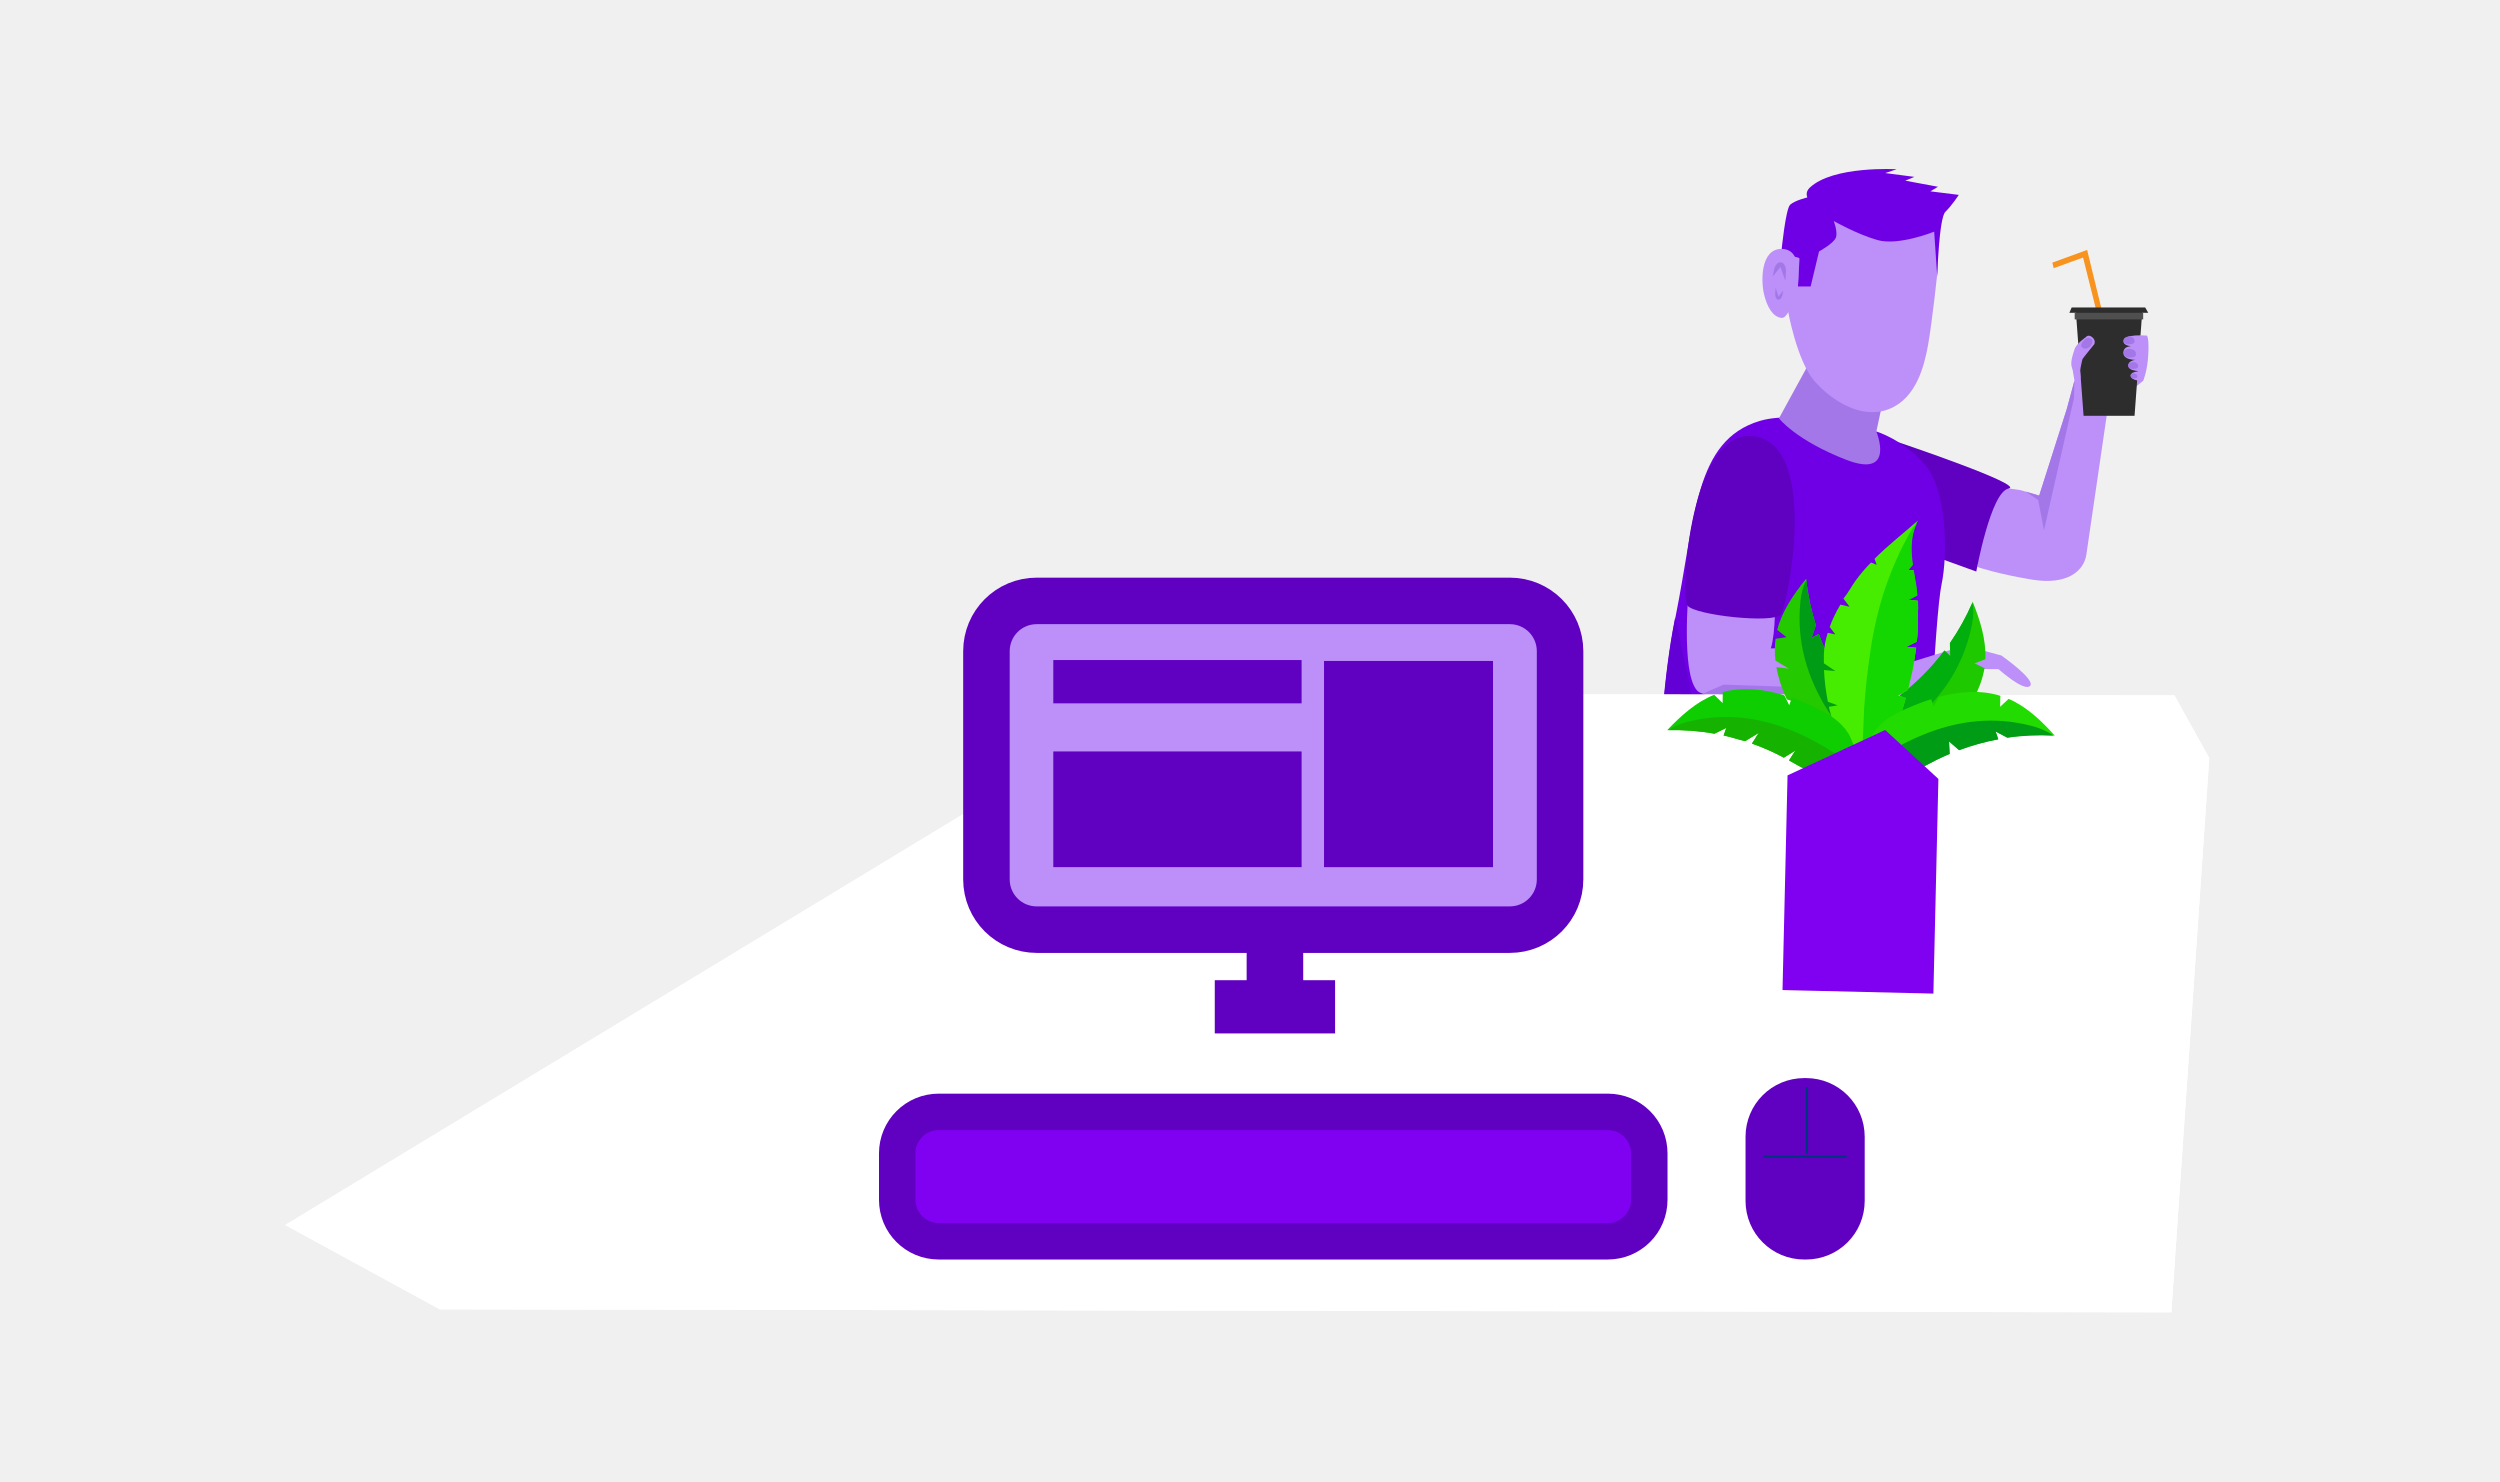
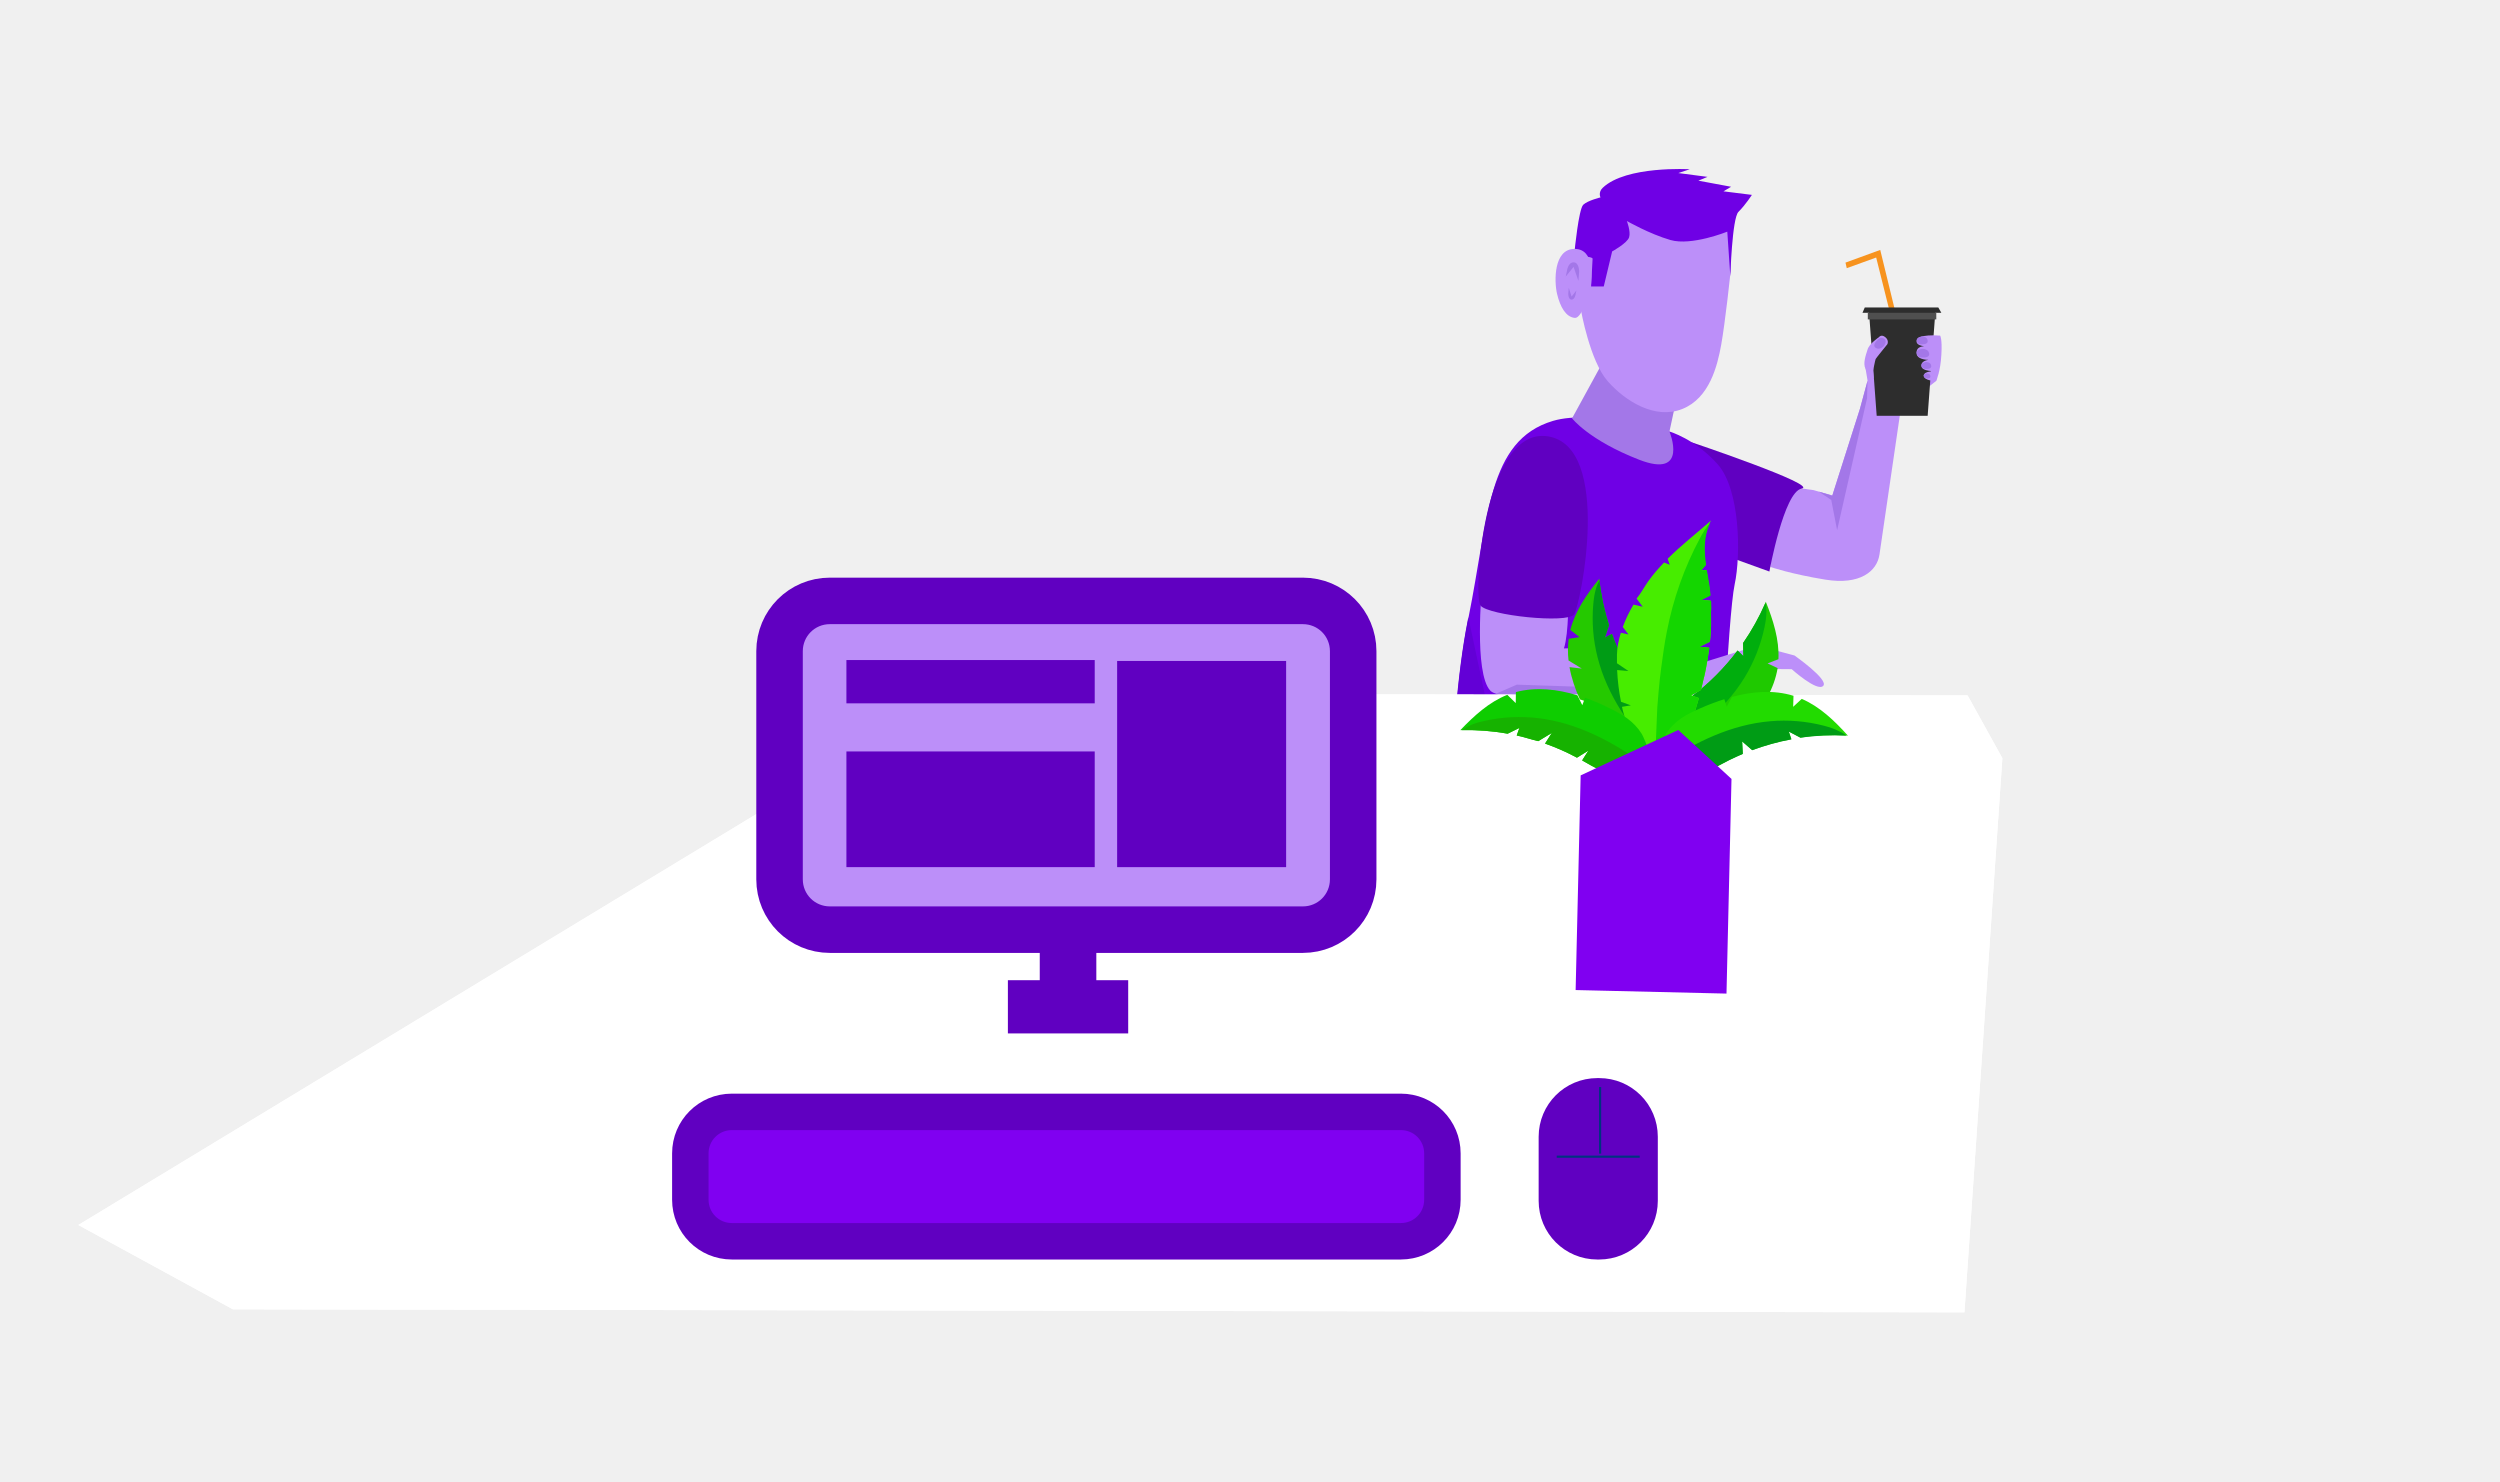
<svg xmlns="http://www.w3.org/2000/svg" xmlns:ns1="http://www.openswatchbook.org/uri/2009/osb" width="108.704mm" height="64.413mm" viewBox="0 0 108.704 64.413" version="1.1" id="svg8">
  <defs id="defs2">
    <linearGradient id="linearGradient3272" ns1:paint="solid">
      <stop style="stop-color:#808000;stop-opacity:1;" offset="0" id="stop3270" />
    </linearGradient>
    <clipPath clipPathUnits="userSpaceOnUse" id="clipPath1593">
      <path style="fill:none;stroke:#000000;stroke-width:1.852px;stroke-linecap:butt;stroke-linejoin:miter;stroke-opacity:1" d="M -115.631,674.623 286.731,265.636 659.526,697.004 Z" id="path1595" clip-path="none" />
    </clipPath>
  </defs>
  <g id="layer1" transform="translate(-52.35243,-45.69407)">
-     <g id="g1678" transform="matrix(0.7718135,0,0,0.7718135,24.34846,17.7758)">
+     <g id="g1678" transform="matrix(0.7718135,0,0,0.7718135,15.35262,17.7758)">
      <g transform="matrix(0.09307441,0,0,0.09307441,147.4736,75.23665)" id="g1569">
        <g clip-path="url(#clipPath1593)" transform="matrix(1.535252,0,0,1.535252,-470.1999,-921.8416)" id="g1368">
          <g id="g1364">
-             <polygon style="fill:#f7931e" points="349.4,428.6 337.8,432.8 337.3,430.6 351,425.6 356.9,449.8 354.7,449.8 " id="polygon1282" />
+             <polygon style="fill:#f7931e" points="337.8,432.8 337.3,430.6 351,425.6 356.9,449.8 354.7,449.8 349.4,428.6 " id="polygon1282" />
            <g id="g1362">
              <g id="g1338">
                <path style="fill:#bc8ff9" d="m 375.1,466.9 c -0.3,6.4 -2,10.3 -2,10.3 l -14,11.1 c 0,0 -7.4,50.7 -8.4,57.4 -1,6.7 -7.8,12.1 -21.3,9.9 -13.6,-2.2 -21.7,-5 -21.7,-5 l 2.7,-32.3 14.3,2 2.1,0.6 5.3,1.5 10.9,-34.2 3,-11.1 -0.8,-4.8 11.5,-2.7 13,-7.3 4.9,-2.9 c 0,0 0.9,1.1 0.5,7.5 z" id="path1284" />
                <path style="fill:#6000c1" d="m 276.5,501.4 c 0,0 50.5,17 43.5,18.3 -7,1.3 -12.7,32.7 -12.7,32.7 l -27.7,-10 z" id="path1286" />
                <g id="g1296">
                  <path style="fill:#6f00e5" d="m 385,699 c -0.1,11 -24.4,171.5 -24.4,171.5 l -26.6,-1 c 0,0 16.7,-139.6 16.7,-152.5 0,-13.2 -9.9,-26.1 -9.9,-26.1 0,0 0,18.6 0,26.1 0,7.5 -24.3,153 -24.3,153 l -21.7,1.5 v 0 L 288,872 c 0,0 13.8,-131.5 14,-144.5 0.2,-13 -8,-26.2 -25.5,-27.5 -17.5,-1.3 -55.5,5 -77.3,1.1 -21.9,-3.9 -18.7,-89.2 -10.8,-129.1 0.1,-0.5 0.2,-1.1 0.3,-1.6 7.9,-39.2 7.4,-69.7 33.3,-77.4 15.9,-4.7 45.9,4.2 45.9,4.2 0,0 10.1,2.9 19,12.9 8.9,10 9.2,35.9 6.7,47.4 -2.5,11.5 -6.9,92 -3.1,98.1 3.9,6.2 52.4,10.8 68.6,17.4 16.2,6.6 26,15 25.9,26 z" id="path1288" />
-                   <polygon style="fill:#6300d6" points="272.3,667.6 278.3,666.6 332,682 " id="polygon1290" />
+                   <polygon style="fill:#6300d6" points="278.3,666.6 332,682 272.3,667.6 " id="polygon1290" />
                  <path style="fill:#6300d6" d="m 267.6,665.1 c 22.4,-5.4 24.7,-7.1 24.7,-7.1 l -65.1,11.6 c 0.1,0 18.1,0.9 40.4,-4.5 z" id="path1292" />
                  <path style="fill:#6300d6" d="m 320.5,737 c -2,9.2 -11,50.8 -11,50.8 l -14.7,83.8 v 0 L 288,872 c 0,0 13.8,-131.5 14,-144.5 0,-3 -0.4,-6.1 -1.3,-9 -1.9,-6.3 -6,-11.9 -12.5,-15.3 -3.3,-1.7 -7.2,-2.9 -11.8,-3.2 -17.5,-1.3 -55.5,5 -77.3,1.1 -21.9,-3.9 -18.7,-89.2 -10.8,-129.1 0.1,-0.5 0.2,-1.1 0.3,-1.6 l 12.7,59.6 20.2,14.5 -19.5,-1.8 15.5,6.3 H 203 l 11.1,13.8 20.6,6.6 -18.9,9.4 33.4,1.2 12.2,-4.3 -6.4,4.8 18.2,1.5 14.3,-4.5 -3.2,6.5 c 0,0 2.9,2.4 6.8,3.3 3.8,0.8 25.4,5.3 28.1,9.9 2.8,4.6 3.3,30.6 1.3,39.8 z" id="path1294" />
                </g>
                <path style="fill:#bc8ff9" d="m 328.5,597.5 c -2.4,2.4 -12.4,-6.6 -12.4,-6.6 l -12.5,-0.1 c 0,0 -7.8,7 -13.7,9.8 -5.9,2.9 -9,1.5 -9,1.5 0,0 -0.2,0 -0.5,0 -6.4,0.3 -68.1,3.4 -81.1,-1.6 -0.9,-0.3 -1.6,-0.7 -2,-1.1 -6.6,-6.9 -3.3,-41.2 -3.3,-41.2 l 34,3.7 c 0,0 0.3,14.6 -1.7,20.8 13.5,-0.6 54.7,5.6 54.7,5.6 l 21.6,-6.7 14.6,3.9 c 0.1,0.1 13.7,9.6 11.3,12 z" id="path1298" />
                <path style="fill:#6000c1" d="m 220,499.1 c 25.5,4.1 12.9,66.4 10.3,70.2 -2.6,3.7 -33.9,0.4 -36.9,-3.5 -3,-3.9 1.1,-70.7 26.6,-66.7 z" id="path1300" />
                <path style="fill:#a377e8" d="m 243.5,466.4 -14,25.6 c 0,0 6.6,8.6 26.4,16.3 19.8,7.7 12,-11.1 12,-11.1 l 3.7,-17.2 z" id="path1302" />
                <path style="fill:#bc8ff9" d="m 233,449.3 c 0,0 3.5,20 10.5,28 7,8 18.8,15.3 29.5,11 10.7,-4.3 13.8,-17 15.3,-25.3 1.5,-8.3 3.8,-29 3.8,-30.3 0,-1.3 -0.3,-15 0,-16.3 0.3,-1.3 -10.7,-10.5 -11,-11 -0.3,-0.5 -19.7,-1.7 -19.7,-1.7 l -15.2,1.7 -6.7,8.5 -6.7,22.9 v 12.5 z" id="path1304" />
                <path style="fill:#6f00e5" d="m 237,440 h 5 l 3.3,-13.8 c 0,0 6,-3.3 6.7,-5.6 0.7,-2.3 -0.9,-6.4 -0.9,-6.4 0,0 8.9,5.1 17.2,7.5 8.3,2.4 22.4,-3.3 22.4,-3.3 l 1.2,17.7 c 0,0 0.7,-23.1 3.2,-25.5 2.8,-2.8 5.3,-6.7 5.3,-6.7 l -11.2,-1.4 3,-1.8 -12.9,-2.4 3.6,-1.5 -11.5,-1.5 4.5,-1.5 c 0,0 -25.1,-1.5 -34.3,7.3 -1.9,1.8 -0.9,3.8 -0.9,3.8 0,0 -5,1.2 -6.8,2.9 -1.8,1.8 -3.4,18.2 -3.4,18.2 l 4.9,2.3 c 0,0 1.8,0.1 2.2,0.7" id="path1306" />
                <g id="g1314">
                  <path style="fill:#bc8ff9" d="m 237,439 c 0,-1.5 1.8,-13.8 -6.5,-13.8 -8.3,0 -8.1,12.8 -6.9,17.8 1.2,5 3.4,9 6.9,9.4 3.5,0.4 6.5,-13.4 6.5,-13.4 z" id="path1308" />
                  <path style="fill:#a377e8" d="m 227,436.1 3.1,-3.8 1.9,5.5 0.3,-3.7 c 0,0 0,-3.6 -2.2,-3.6 -2.2,0 -2.6,3.3 -2.6,3.3 z" id="path1310" />
                  <path style="fill:#a377e8" d="m 231.2,441.6 -1.9,2.4 -1.1,-3.5 -0.2,2.4 c 0,0 0,2.3 1.3,2.3 1.3,0 1.6,-2.1 1.6,-2.1 z" id="path1312" />
                </g>
-                 <polygon style="fill:#2d2d2d" points="369.7,491 349.6,491 346.6,450.4 344,450.4 344.9,448.3 373.9,448.3 375.1,450.4 372.7,450.4 " id="polygon1316" />
-                 <polygon style="fill:#a377e8" points="346,477.2 345.8,484.1 334,536.1 331.7,524.2 326.8,520.9 332.1,522.5 343,488.3 " id="polygon1318" />
+                 <polygon style="fill:#2d2d2d" points="349.6,491 346.6,450.4 344,450.4 344.9,448.3 373.9,448.3 375.1,450.4 372.7,450.4 369.7,491 " id="polygon1316" />
+                 <polygon style="fill:#a377e8" points="326.8,520.9 332.1,522.5 343,488.3 346,477.2 345.8,484.1 334,536.1 331.7,524.2 " id="polygon1318" />
                <g id="g1334">
                  <path style="fill:#bc8ff9" d="m 346,464.9 c 0.6,-2.3 4.5,-4.9 4.5,-4.9 0,0 0.9,-1.3 2.5,0 1.6,1.3 0.8,2.8 0.8,2.8 0,0 -4.4,5.4 -4.6,5.8 -0.2,0.4 -1,4.6 -1,4.6 l 0.2,3 c 0,0 -2.1,-1.6 -3.2,-3.7 -1.1,-2.1 0.1,-5.4 0.8,-7.6 z" id="path1320" />
                  <path style="fill:#a377e8" d="m 349.2,464.2 c -1.6,-1.1 0.8,-3.2 0.8,-3.2 0,0 1,-1.3 2.5,-0.4 1.5,0.9 -0.1,2.9 -0.1,2.9 0,0 -1.6,1.8 -3.2,0.7 z" id="path1322" />
                  <path style="fill:#bc8ff9" d="m 374.6,459.4 c 0,0 -9.3,-0.9 -9.3,2.2 0,3.1 8.7,1.8 8.7,1.8 -3.6,0.5 -8.7,-1 -8.7,2.8 0,3.8 8.3,2.6 8.3,2.6 0,0 -6.1,-0.6 -6.4,2.2 -0.3,2.8 6.1,2.4 6.1,2.4 0,0 -5.2,-0.3 -5.1,1.8 0.1,2.1 4.8,2.1 4.8,2.1 z" id="path1324" />
                  <path style="fill:#a377e8" d="m 370.3,466.5 c 0.2,1.9 -2.9,1.5 -2.9,1.5 0,0 -1.6,0.1 -2,-1.6 -0.4,-1.7 2.3,-1.8 2.3,-1.8 0,0 2.4,0 2.6,1.9 z" id="path1326" />
                  <path style="fill:#a377e8" d="m 369.7,461.4 c 0.2,1.7 -2.6,1.4 -2.6,1.4 0,0 -1.5,0.1 -1.7,-1.4 -0.2,-1.5 2.1,-1.7 2.1,-1.7 0,0 2.1,0 2.2,1.7 z" id="path1328" />
                  <path style="fill:#a377e8" d="m 371.1,471.3 c 0.2,1.5 -2.3,1.2 -2.3,1.2 0,0 -1.3,0.1 -1.5,-1.2 -0.3,-1.3 1.8,-1.5 1.8,-1.5 0,0 1.9,0 2,1.5 z" id="path1330" />
                  <path style="fill:#a377e8" d="m 370.8,475.4 c 0.1,1.1 -1.6,0.8 -1.6,0.8 0,0 -0.9,0 -1.1,-0.9 -0.2,-0.9 1.3,-1 1.3,-1 0,0 1.3,0 1.4,1.1 z" id="path1332" />
                </g>
                <path style="fill:#a377e8" d="m 282.2,599.5 -1.7,2.7 c -6.4,0.3 -68.1,3.4 -81.1,-1.6 l 8.3,-3.6 z" id="path1336" />
              </g>
              <g id="g1360">
-                 <polygon style="fill:#bc8ff9" points="291,875 291,892 310.1,898.5 313,873.5 " id="polygon1340" />
-                 <polygon style="fill:#6300d6" points="284.2,877.5 322.3,877.5 319.6,866 287.1,866.6 " id="polygon1342" />
-                 <polygon style="fill:#bc8ff9" points="336,872.4 336,894 356,894 358,870.6 " id="polygon1344" />
-                 <polygon style="fill:#6300d6" points="328.2,873.5 366.3,873.5 363.6,862 331.1,862.6 " id="polygon1346" />
+                 <polygon style="fill:#bc8ff9" points="291,892 310.1,898.5 313,873.5 291,875 " id="polygon1340" />
+                 <polygon style="fill:#6300d6" points="322.3,877.5 319.6,866 287.1,866.6 284.2,877.5 " id="polygon1342" />
+                 <polygon style="fill:#bc8ff9" points="336,894 356,894 358,870.6 336,872.4 " id="polygon1344" />
+                 <polygon style="fill:#6300d6" points="366.3,873.5 363.6,862 331.1,862.6 328.2,873.5 " id="polygon1346" />
                <g id="g1352">
                  <path style="fill:#6f1a00" d="m 398.8,908.8 c 0,0 -10.5,10 -22,10 -11.5,0 -30.5,-7.1 -30.5,-7.1 l -13.7,-6.6 -3.6,-2.7 4.3,-15.3 h 2.8 c 0,0 -1.3,3.4 6.6,5.2 7.8,1.9 7.4,0 7.4,0 l 10.7,-1.3 6.7,6.5 z" id="path1348" />
                  <path style="fill:#bc8ff9" d="m 400.8,916 c -2,3.8 -13,8.8 -25.3,8.8 -12.3,0 -26.7,-8.4 -30.9,-10 -4.2,-1.6 -10.7,-6.1 -13.4,-7.6 -5.6,-2.9 -2.2,-5.6 -2.2,-5.6 0,0 11.5,7.9 18,9.7 6.7,2.8 18.3,7.4 29.8,7.4 11.5,0 22,-10 22,-10 0,0 3.9,3.6 2,7.3 z" id="path1350" />
                </g>
                <g id="g1358">
                  <path style="fill:#6f1a00" d="m 353.8,908.8 c 0,0 -10.5,10 -22,10 -11.5,0 -30.5,-7.1 -30.5,-7.1 l -13.7,-6.6 -3.6,-2.7 4.3,-15.3 h 2.8 c 0,0 -1.3,3.4 6.6,5.2 7.8,1.9 7.4,0 7.4,0 l 10.7,-1.3 6.7,6.5 z" id="path1354" />
                  <path style="fill:#bc8ff9" d="m 355.8,916 c -2,3.8 -13,8.8 -25.3,8.8 -12.3,0 -26.7,-8.4 -30.9,-10 -4.2,-1.6 -10.7,-6.1 -13.4,-7.6 -5.6,-2.9 -2.2,-5.6 -2.2,-5.6 0,0 11.5,7.9 18,9.7 6.7,2.8 18.3,7.4 29.8,7.4 11.5,0 22,-10 22,-10 0,0 3.9,3.6 2,7.3 z" id="path1356" />
                </g>
              </g>
            </g>
          </g>
          <rect style="fill:#4f4f4f" x="346.1" y="450.4" width="27" height="2.6" id="rect1366" />
        </g>
      </g>
      <g id="g1691">
        <g id="g829" style="fill:#ffffff;fill-opacity:1;stroke:#ff7f2a;stroke-width:9.902;stroke-miterlimit:4;stroke-dasharray:none;stroke-opacity:1">
          <path d="m 61.061,109.935 97.548,0.171 2.137,-31.22 -55.434,-0.097 z" style="fill:#ffffff;fill-opacity:1;fill-rule:evenodd;stroke:none;stroke-width:17.17;stroke-linejoin:round" id="path3700" />
          <path d="m 105.312,78.789 -3.562,-3.54 57.036,0.1 1.96,3.537 z" style="fill:#ffffff;fill-opacity:1;fill-rule:evenodd;stroke:none;stroke-width:17.17;stroke-linejoin:round" id="path3702" />
          <path d="m 61.061,109.935 -8.708,-4.75 49.397,-29.936 3.562,3.54 z" style="fill:#ffffff;fill-opacity:1;fill-rule:evenodd;stroke:none;stroke-width:17.17;stroke-linejoin:round" id="path3704" />
          <path d="m 158.609,110.107 -3.638,-4.741 3.815,-30.016 1.96,3.537 z" style="fill:#ffffff;fill-opacity:1;fill-rule:evenodd;stroke:none;stroke-width:17.17;stroke-linejoin:round" id="path3706" />
          <path d="m 52.352,105.185 102.618,0.18 3.815,-30.016 -57.036,-0.1 z" style="fill:#ffffff;fill-opacity:1;fill-rule:evenodd;stroke:none;stroke-width:17.17;stroke-linejoin:round" id="path3708" />
          <path d="m 61.061,109.935 -8.708,-4.75 102.618,0.18 3.638,4.741 z" style="fill:#ffffff;fill-opacity:1;fill-rule:evenodd;stroke:none;stroke-width:17.17;stroke-linejoin:round" id="path3710" />
        </g>
        <path id="rect815" d="m 94.691,70.025 h 26.647 c 1.57,0 2.835,1.264 2.835,2.835 v 12.851 c 0,1.57 -1.264,2.835 -2.835,2.835 H 94.691 c -1.57,0 -2.835,-1.264 -2.835,-2.835 V 72.86 c 0,-1.57 1.264,-2.835 2.835,-2.835 z" style="fill:#bc8ff9;fill-opacity:1;stroke:#6000c1;stroke-width:2.62;stroke-miterlimit:4;stroke-dasharray:none;stroke-opacity:1" />
        <path id="rect823" d="m 107.494,88.97 h 1.23 v 1.797 h -1.23 z" style="fill:#8000f1;fill-opacity:1;stroke:#6000c1;stroke-width:1.957;stroke-miterlimit:4;stroke-dasharray:none;stroke-opacity:1" />
        <path id="rect825" d="m 106.03,92.704 h 4.158 v 0.378 h -4.158 z" style="fill:#8000f1;fill-opacity:1;stroke:#6000c1;stroke-width:2.62;stroke-miterlimit:4;stroke-dasharray:none;stroke-opacity:1" />
        <g id="g2324" style="fill:#6000c1;fill-opacity:1;stroke:#6000c1;stroke-opacity:1" transform="matrix(1.018953,0,0,0.6975718,82.66022,43.93353)">
          <path id="rect2315" d="M 14.032,50.872 H 25.14 v 6.723 H 14.032 Z" style="fill:#6000c1;fill-opacity:1;stroke:#6000c1;stroke-width:2.62;stroke-miterlimit:4;stroke-dasharray:none;stroke-opacity:1" />
          <path id="rect2317" d="m 29,43.564 h 6.723 v 14.032 h -6.723 z" style="fill:#6000c1;fill-opacity:1;stroke:#6000c1;stroke-width:2.62;stroke-miterlimit:4;stroke-dasharray:none;stroke-opacity:1" />
          <path id="rect2319" d="M 14.032,43.49 H 25.14 v 0.877 H 14.032 Z" style="fill:#6000c1;fill-opacity:1;stroke:#6000c1;stroke-width:2.62;stroke-miterlimit:4;stroke-dasharray:none;stroke-opacity:1" />
        </g>
        <path style="fill:#8000f1;fill-opacity:1;stroke:#6000c1;stroke-width:2.054;stroke-miterlimit:4;stroke-dasharray:none;stroke-opacity:1" d="m 89.169,98.812 h 37.691 c 1.296,0 2.339,1.043 2.339,2.339 v 2.612 c 0,1.296 -1.043,2.339 -2.339,2.339 H 89.169 c -1.296,0 -2.339,-1.043 -2.339,-2.339 v -2.612 c 0,-1.296 1.043,-2.339 2.339,-2.339 z" id="rect2326" />
        <path style="fill:#6000c1;fill-opacity:1;stroke:#6000c1;stroke-width:1.933;stroke-miterlimit:4;stroke-dasharray:none;stroke-opacity:1" d="m 137.927,97.875 h 0.102 c 1.296,0 2.339,1.043 2.339,2.339 v 3.61 c 0,1.296 -1.043,2.339 -2.339,2.339 h -0.102 c -1.296,0 -2.339,-1.043 -2.339,-2.339 v -3.61 c 0,-1.296 1.043,-2.339 2.339,-2.339 z" id="rect2337" />
        <path style="fill:#003380;stroke:#003380;stroke-width:0.122px;stroke-linecap:butt;stroke-linejoin:miter;stroke-opacity:1" d="m 138.084,97.414 v 3.751 m -2.445,0.171 h 4.677" id="path2339" />
        <g id="g2696" transform="matrix(0.09124242,0,0,0.09124242,70.31856,32.56078)">
          <g id="g2668">
            <path id="path2664" d="m 786.2,514.5 c 0,0.2 -24.9,-5.8 -27.2,-6.8 -8.7,-4 -13.4,-10.3 -18.6,-18.1 -2.8,-4.3 -5.6,-8.9 -8,-13.7 l 4.3,-2.3 -6.5,-2.2 c -2.9,-6.4 -5.2,-13.1 -6.4,-19.9 l 7.6,0.9 -8.2,-5 c -0.5,-4.4 -0.5,-8.9 0.1,-13.4 0,0 0,0 0,0 l 6.7,-1 -5.7,-4.5 c 3,-11.7 10.2,-22.1 17.9,-31.6 0,0.3 0.1,0.6 0.1,0.9 1,9.4 3,18.7 5.9,27.8 l -2.6,7.7 4.4,-2.3 c 4.6,12.7 11,24.8 18.9,35.7 3.1,4.2 6.4,8.3 9.1,12.8 6.7,11.1 7.7,22.3 8,34.8 0.2,0.1 0.2,0.1 0.2,0.2 z" style="fill:#25c900" />
            <path id="path2666" d="m 786.2,514.3 c -3,-2.3 -5.7,-5 -8.3,-7.7 -16.5,-17.4 -30.8,-37.7 -36.7,-60.9 -2.8,-10.8 -3.7,-22.1 -2.7,-33.3 0.3,-3.4 0.8,-6.7 1.8,-9.9 0.5,-1.6 1.2,-3.2 2,-4.7 1,9.4 3,18.7 5.9,27.8 l -2.6,7.7 4.4,-2.3 c 4.6,12.7 11,24.8 18.9,35.7 3.1,4.2 6.4,8.3 9.1,12.8 6.9,11 7.9,22.2 8.2,34.8 z" style="fill:#009c15" />
          </g>
          <g id="g2674">
            <path id="path2670" d="m 768.6,510.4 c -0.1,0.2 25.5,1.8 28,1.5 9.5,-1.2 15.9,-5.9 23.1,-11.8 4,-3.3 7.9,-6.9 11.7,-10.7 l -3.5,-3.4 6.8,-0.2 c 8.6,-9.7 15.5,-21 17.6,-33.7 0,0 0,0 0,0 l -6.2,-2.9 6.7,-2.6 c 0.6,-12.1 -3.3,-24.2 -7.8,-35.5 -0.1,0.3 -0.2,0.5 -0.3,0.8 -3.8,8.7 -8.4,17 -13.8,24.8 l 0.2,8.1 -3.6,-3.5 c -8.1,10.8 -17.8,20.5 -28.6,28.6 -4.2,3.1 -8.6,6.1 -12.5,9.5 -9.7,8.6 -13.9,19 -17.9,30.9 0.2,-0.1 0.2,0 0.1,0.1 z" style="fill:#1fc900" />
            <path id="path2672" d="m 768.7,510.2 c 3.5,-1.3 6.9,-3.1 10.2,-4.9 20.9,-11.8 40.5,-27 53,-47.4 5.8,-9.5 10,-20.1 12.3,-31 0.7,-3.3 1.2,-6.7 1.2,-10 0,-1.7 -0.2,-3.4 -0.6,-5.1 -3.8,8.7 -8.4,17 -13.8,24.8 l 0.2,8.1 -3.6,-3.5 c -8.1,10.8 -17.8,20.5 -28.6,28.6 -4.2,3.1 -8.6,6.1 -12.5,9.5 -9.6,8.5 -13.8,19 -17.8,30.9 z" style="fill:#00ae0d" />
          </g>
          <g id="g2680">
            <path id="path2676" d="m 811.2,420.4 c 0,0.7 0,1.4 0,2.2 0,0.5 0,0.9 0,1.4 0,0.3 0,0.5 0,0.8 0,0.5 0,1 0,1.4 0,1.3 -0.1,2.6 -0.2,3.9 0,0.5 -0.1,1 -0.1,1.5 0,0.4 -0.1,0.8 -0.1,1.2 0,0.4 -0.1,0.8 -0.1,1.1 -0.1,0.6 -0.1,1.3 -0.2,1.9 l -6.4,3.1 6,0.6 c -0.1,1.2 -0.3,2.4 -0.5,3.5 -0.1,0.5 -0.1,0.9 -0.2,1.4 -0.1,0.9 -0.3,1.8 -0.4,2.6 -0.1,0.5 -0.2,1.1 -0.3,1.6 -0.1,0.8 -0.3,1.5 -0.4,2.3 -0.1,0.6 -0.2,1.1 -0.3,1.6 -0.2,1 -0.4,2 -0.6,3 -0.1,0.3 -0.1,0.5 -0.2,0.8 -0.1,0.5 -0.2,1.1 -0.4,1.6 -0.1,0.6 -0.3,1.2 -0.4,1.7 -0.2,0.9 -0.4,1.7 -0.6,2.6 -0.1,0.4 -0.2,0.9 -0.3,1.3 -0.2,0.7 -0.3,1.3 -0.5,2 0,0 0,0 0,0.1 l -6.1,3.3 4.8,1.7 c -0.4,1.4 -0.8,2.7 -1.2,4.1 -0.2,0.7 -0.4,1.4 -0.6,2 -0.2,0.7 -0.4,1.4 -0.7,2.2 -0.4,1.3 -0.8,2.5 -1.2,3.8 -0.2,0.7 -0.5,1.4 -0.7,2.1 -0.1,0.4 -0.3,0.9 -0.4,1.3 -0.5,1.6 -1.1,3.2 -1.7,4.7 -0.5,1.3 -0.9,2.6 -1.4,3.9 -0.5,1.3 -1,2.6 -1.5,3.9 -0.5,1.3 -1,2.6 -1.5,3.9 -1.5,3.8 -3.1,7.7 -5.6,10.9 -2.3,3 -6.2,4.9 -10,5.4 -0.3,0.1 -0.7,0.1 -1,0.1 -1.7,0.2 -5.8,-6.3 -6.6,-7.6 -1.9,-2.9 -3.8,-6.2 -5,-9.5 -2.6,-7.2 -5.4,-14.3 -7.4,-21.8 -0.4,-1.3 -0.7,-2.6 -1,-4 l 5.5,-0.9 -6.1,-2.2 c -1.3,-6.5 -2.1,-13 -2.4,-19.6 l 7,0.6 -7.1,-4.8 c 0,-1.7 0,-3.5 0,-5.2 0.1,-4.6 1,-9.1 2.4,-13.6 l 4.7,1 -3.5,-4.6 c 1.7,-4.7 4,-9.4 6.6,-13.8 l 5.7,1.3 -3.7,-4.9 c 0,0 -0.1,-0.1 -0.1,-0.1 v 0 c 3,-3.7 4.8,-7.3 7.2,-10.7 3,-4.2 6.3,-8 9.8,-11.6 v 0 l 3.5,1.4 v 0 l -1.3,-3.7 c 8.4,-8.4 17.9,-15.8 26.9,-23.7 -0.3,0.4 -0.5,0.9 -0.8,1.3 -3,5.8 -3.8,12.6 -3.4,19.1 0,0.5 0.1,1.1 0.1,1.6 0.1,0.7 0.1,1.3 0.2,2 0.1,1.1 0.3,2.3 0.4,3.4 l -2.8,3.3 3.3,-0.1 c 0.2,1.1 0.4,2.2 0.6,3.4 0.1,0.6 0.2,1.3 0.3,1.9 0.2,0.9 0.3,1.9 0.5,2.8 0.1,0.9 0.3,1.7 0.4,2.6 0.1,0.9 0.2,1.9 0.3,2.8 0.1,0.7 0.2,1.5 0.2,2.2 l -5.5,2.7 5.8,0.5 c 0.1,0.8 0.1,1.6 0.1,2.4 0,0.8 0.1,1.6 0.1,2.4 0,2 0.1,3.6 0.1,5.2 z" style="fill:#47ed00" />
            <path id="path2678" d="m 811.2,420.4 c 0,0.7 0,1.4 0,2.2 0,0.5 0,0.9 0,1.4 0,0.3 0,0.5 0,0.8 0,0.5 0,1 0,1.4 0,1.3 -0.1,2.6 -0.2,3.9 0,0.5 -0.1,1 -0.1,1.5 0,0.4 -0.1,0.8 -0.1,1.2 0,0.4 -0.1,0.8 -0.1,1.1 -0.1,0.6 -0.1,1.3 -0.2,1.9 l -6.4,3.1 6,0.6 c -0.1,1.2 -0.3,2.4 -0.5,3.5 -0.1,0.5 -0.1,0.9 -0.2,1.4 -0.1,0.9 -0.3,1.8 -0.4,2.6 -0.1,0.5 -0.2,1.1 -0.3,1.6 -0.1,0.8 -0.3,1.5 -0.4,2.3 -0.1,0.6 -0.2,1.1 -0.3,1.6 -0.2,1 -0.4,2 -0.6,3 -0.1,0.3 -0.1,0.5 -0.2,0.8 -0.1,0.5 -0.2,1.1 -0.4,1.6 -0.1,0.6 -0.3,1.2 -0.4,1.7 -0.2,0.9 -0.4,1.7 -0.6,2.6 -0.1,0.4 -0.2,0.9 -0.3,1.3 -0.2,0.7 -0.3,1.3 -0.5,2 0,0 0,0 0,0.1 l -6.1,3.3 4.8,1.7 c -0.4,1.4 -0.8,2.7 -1.2,4.1 -0.2,0.7 -0.4,1.4 -0.6,2 -0.2,0.7 -0.4,1.4 -0.7,2.2 -0.4,1.3 -0.8,2.5 -1.2,3.8 -0.2,0.7 -0.5,1.4 -0.7,2.1 -0.1,0.4 -0.3,0.9 -0.4,1.3 -0.5,1.6 -1.1,3.2 -1.7,4.7 -0.5,1.3 -0.9,2.6 -1.4,3.9 -0.5,1.3 -1,2.6 -1.5,3.9 -0.5,1.3 -1,2.6 -1.5,3.9 -1.5,3.8 -3.1,7.7 -5.6,10.9 -2.3,3 -6.2,4.9 -10,5.4 -0.1,-1.2 -0.2,-2.4 -0.2,-3.5 -0.4,-6.5 -0.2,-13 0.2,-19.5 0.3,-6.4 0.8,-19.3 0.8,-19.3 0,0 1.2,-16.2 2.4,-24.4 1,-7.5 2,-15 3.5,-22.5 3.9,-20.2 10.8,-39.7 20.5,-57.8 1.8,-3.4 3.8,-6.8 6.4,-9.5 -3,5.8 -3.8,12.6 -3.4,19.1 0,0.5 0.1,1.1 0.1,1.6 0.1,0.7 0.1,1.3 0.2,2 0.1,1.1 0.3,2.3 0.4,3.4 l -2.8,3.3 3.3,-0.1 c 0.2,1.1 0.4,2.2 0.6,3.4 0.1,0.6 0.2,1.3 0.3,1.9 0.2,0.9 0.3,1.9 0.5,2.8 0.1,0.9 0.3,1.7 0.4,2.6 0.1,0.9 0.2,1.9 0.3,2.8 0.1,0.7 0.2,1.5 0.2,2.2 l -5.5,2.7 5.8,0.5 c 0.1,0.8 0.1,1.6 0.1,2.4 0,0.8 0.1,1.6 0.1,2.4 -0.3,1.9 -0.2,3.5 -0.2,5.1 z" style="fill:#14d600" />
          </g>
          <g id="g2688">
            <g id="g2684">
              <path id="path2682" d="m 895.7,493.8 c -0.3,0 -0.6,0 -0.9,-0.1 -9.5,-0.5 -19,-0.1 -28.4,1.3 l -7.2,-3.8 1.6,4.8 c -8.2,1.5 -16.3,3.8 -24.2,6.7 l -6.2,-5.4 0.4,7.7 c -2.8,1.2 -5.6,2.5 -8.3,3.8 -4.7,2.4 -9.2,5 -14.1,6.9 -12,4.8 -23.2,3.9 -35.7,2.2 -0.1,0 -0.1,0 -0.2,0 -0.2,0 9.7,-23.6 11.2,-25.7 5.3,-7.9 12.4,-11.6 20.9,-15.3 4.7,-2.1 9.7,-4 14.8,-5.6 l 1.5,4.6 3.2,-6 c 12.5,-3.4 25.7,-4.5 38,-0.7 0,0 0,0 0,0 l -0.2,6.8 5.3,-4.9 c 11.2,4.8 20.3,13.6 28.5,22.7 z" style="fill:#22db00" />
            </g>
            <path id="path2686" d="m 894.8,493.8 c -9.5,-0.5 -19,-0.1 -28.4,1.3 l -7.2,-3.8 1.6,4.8 c -8.2,1.5 -16.3,3.8 -24.2,6.7 l -6.2,-5.4 0.4,7.7 c -2.8,1.2 -5.6,2.5 -8.3,3.8 -4.7,2.4 -9.2,5 -14.1,6.9 -12,4.8 -23.2,3.9 -35.7,2.2 2.7,-2.6 5.8,-4.8 9,-6.9 19.8,-13.4 42.2,-24.2 66.1,-26.2 11.1,-1 22.4,0 33.2,2.8 3.3,0.9 6.5,1.9 9.5,3.5 1.5,0.6 2.9,1.5 4.3,2.6 z" style="fill:#009c15" />
          </g>
          <g id="g2694">
            <path id="path2690" d="m 778.7,518.5 c -0.1,0 -0.1,0 -0.2,0 -12.5,1.3 -23.7,1.8 -35.6,-3.4 -3.9,-1.7 -7.6,-3.9 -11.3,-6 l 3.9,-6.1 -7.1,4.4 c -6.3,-3.4 -12.9,-6.3 -19.7,-8.7 l 4.2,-6.6 -8.4,5.1 v 0 c -4.4,-1 -8.8,-2.6 -13.3,-3.5 l 1.7,-4.7 -7.3,3.6 c -9.3,-1.7 -18.8,-2.4 -28.3,-2.2 -0.3,0 -0.6,0 -0.9,0 8.4,-8.8 17.8,-17.4 29,-21.8 l 5.2,5.1 0.1,-6.8 c 0,0 0,0 0,0 12.4,-3.3 25.6,-1.8 38,2 l 3,6.1 1.7,-4.6 c 5.1,1.8 10,3.9 14.6,6.2 8.4,4.1 15.3,8 20.4,16.1 1.4,1.9 10.5,25.7 10.3,25.8 z" style="fill:#0ecd00" />
            <path id="path2692" d="m 778.5,518.5 c -12.5,1.3 -23.7,1.8 -35.6,-3.4 -3.9,-1.7 -7.6,-3.9 -11.3,-6 l 3.9,-6.1 -7.1,4.4 c -6.3,-3.4 -12.9,-6.3 -19.7,-8.7 l 4.2,-6.6 -8.4,5.1 v 0 c -4.4,-1 -8.8,-2.6 -13.3,-3.5 l 1.7,-4.7 -7.3,3.6 c -9.3,-1.7 -18.8,-2.4 -28.3,-2.2 1.4,-1 2.8,-1.9 4.4,-2.6 3,-1.5 6.3,-2.4 9.6,-3.1 10.9,-2.5 22.2,-3 33.3,-1.7 23.8,2.9 45.8,14.4 65.1,28.5 3.1,2 6.2,4.3 8.8,7 z" style="fill:#16b200" />
          </g>
        </g>
        <path style="fill:#8000f1;fill-opacity:1;stroke:none;stroke-width:1.465;stroke-miterlimit:4;stroke-dasharray:none;stroke-opacity:1" d="m 145.204,92.148 -8.499,-0.199 0.283,-12.094 5.499,-2.559 2.999,2.758 z" id="rect3224" />
      </g>
    </g>
  </g>
</svg>
